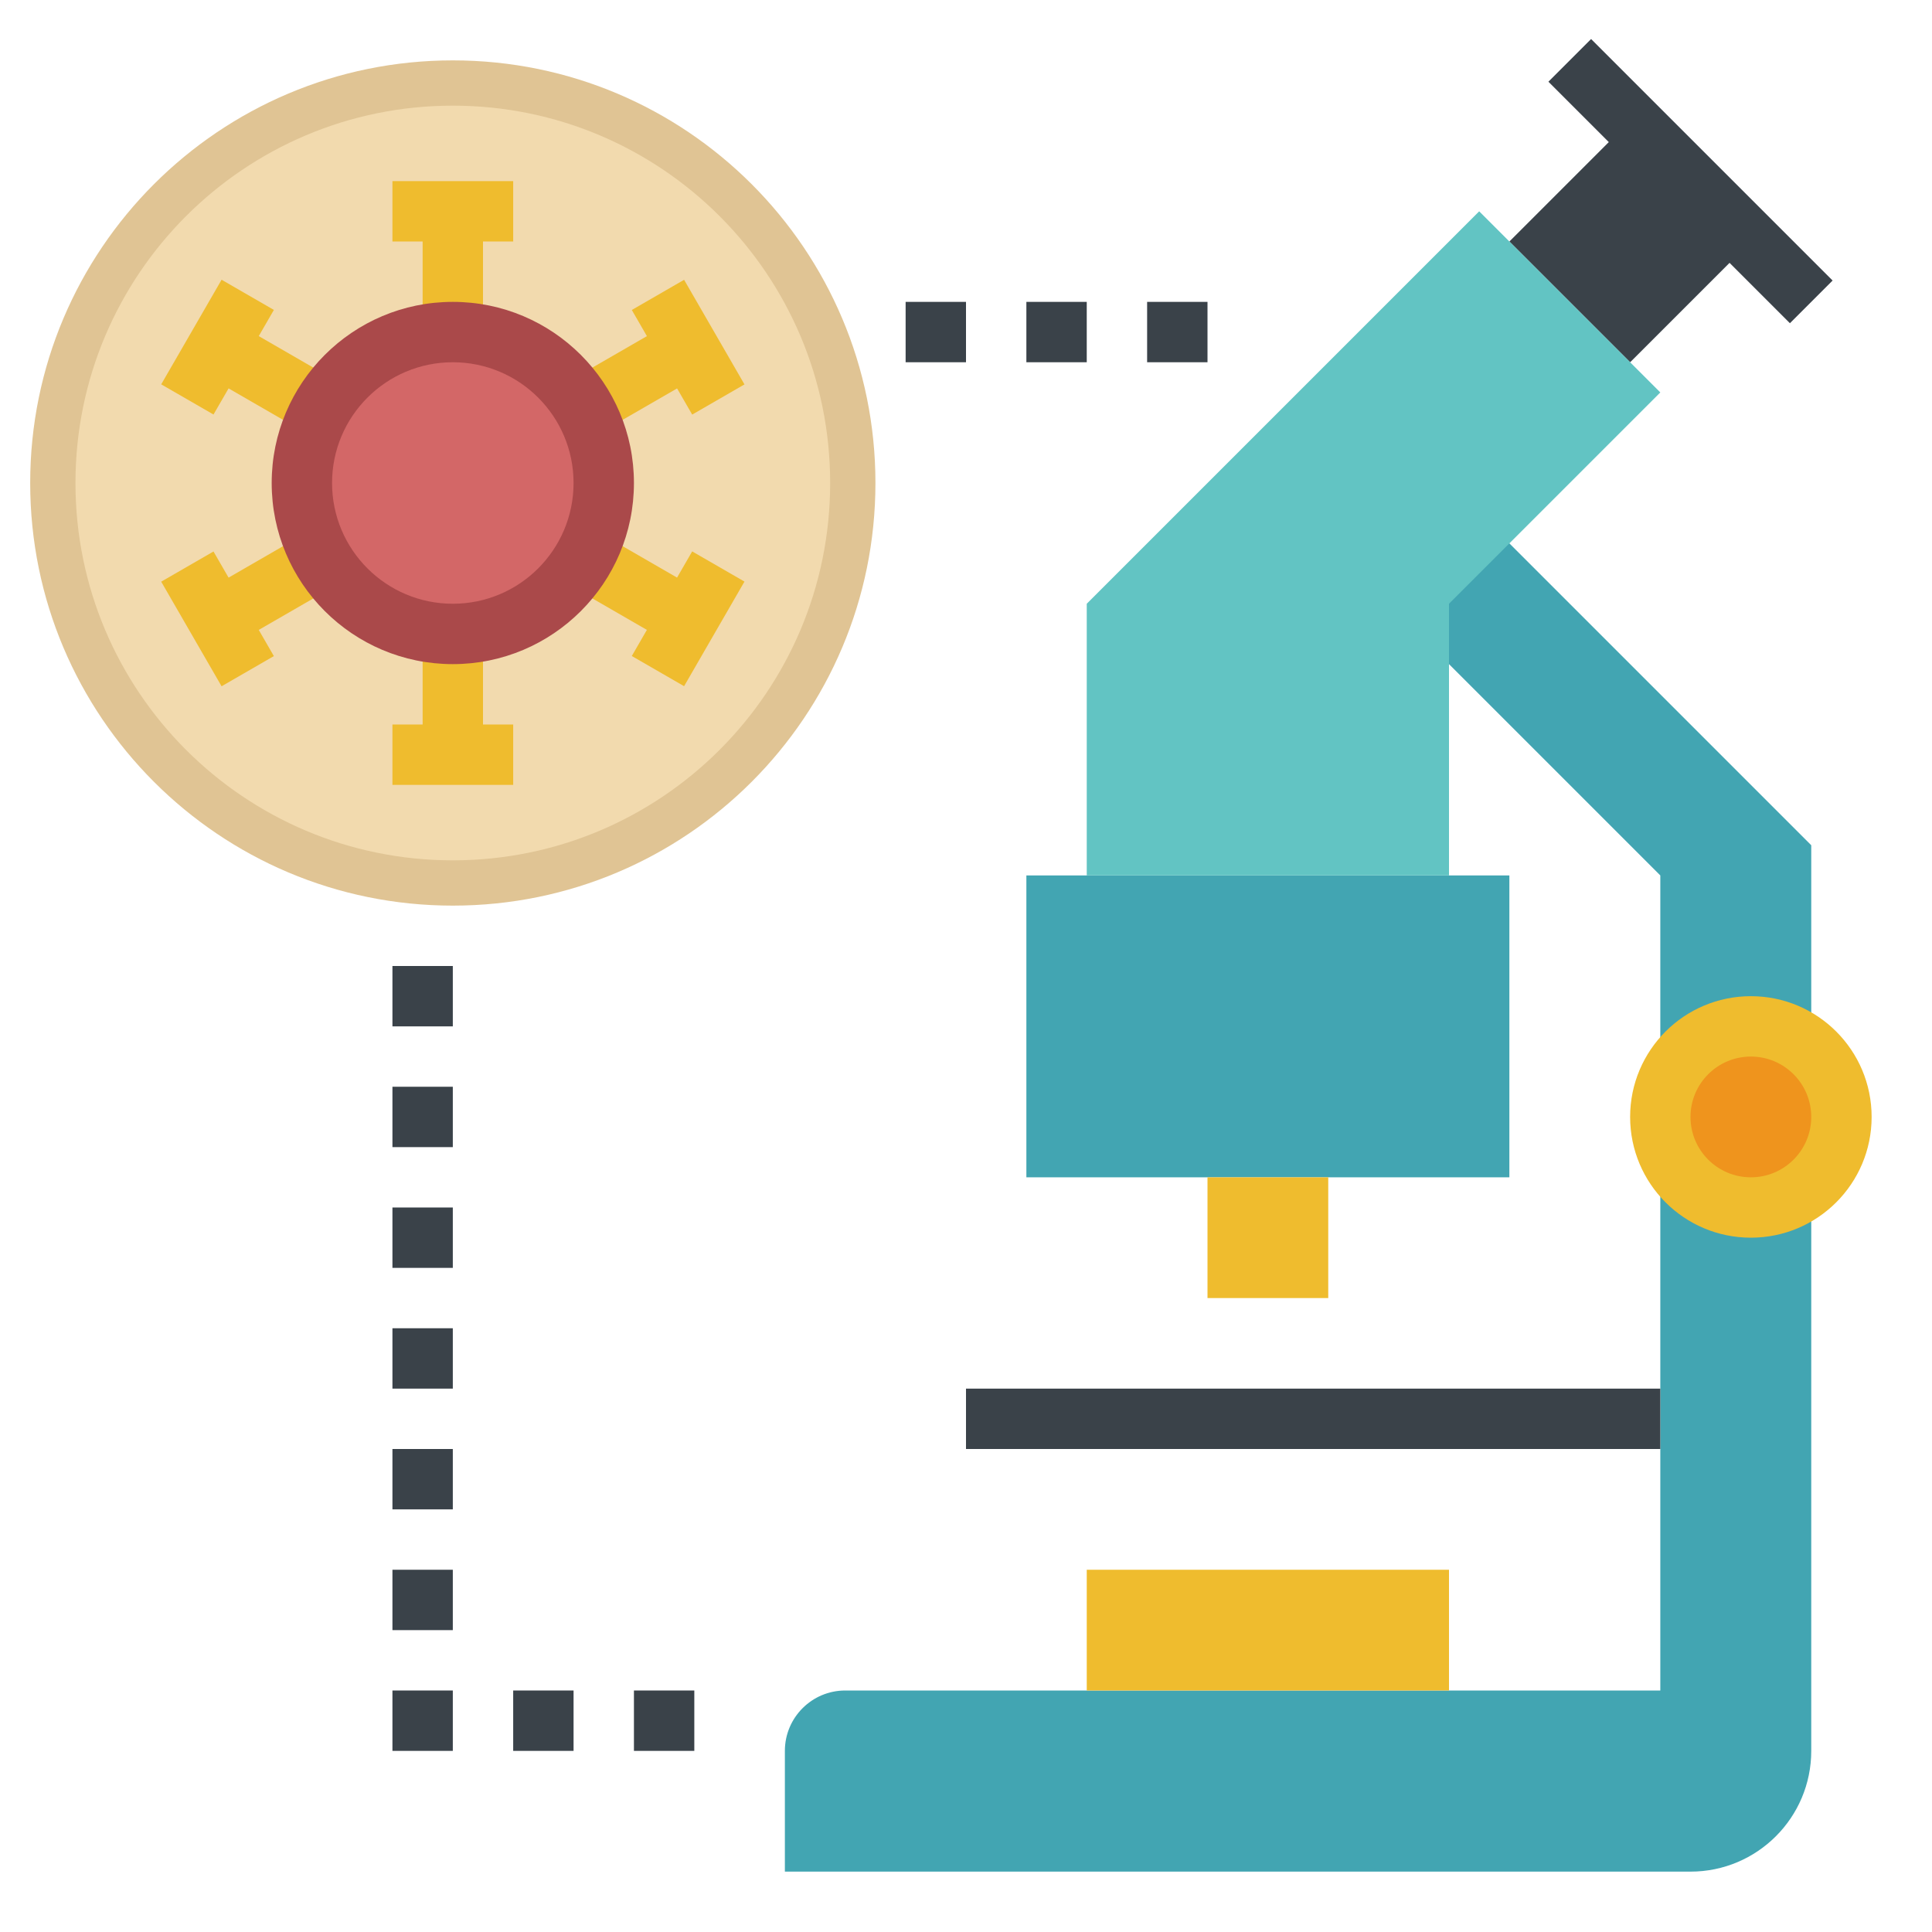
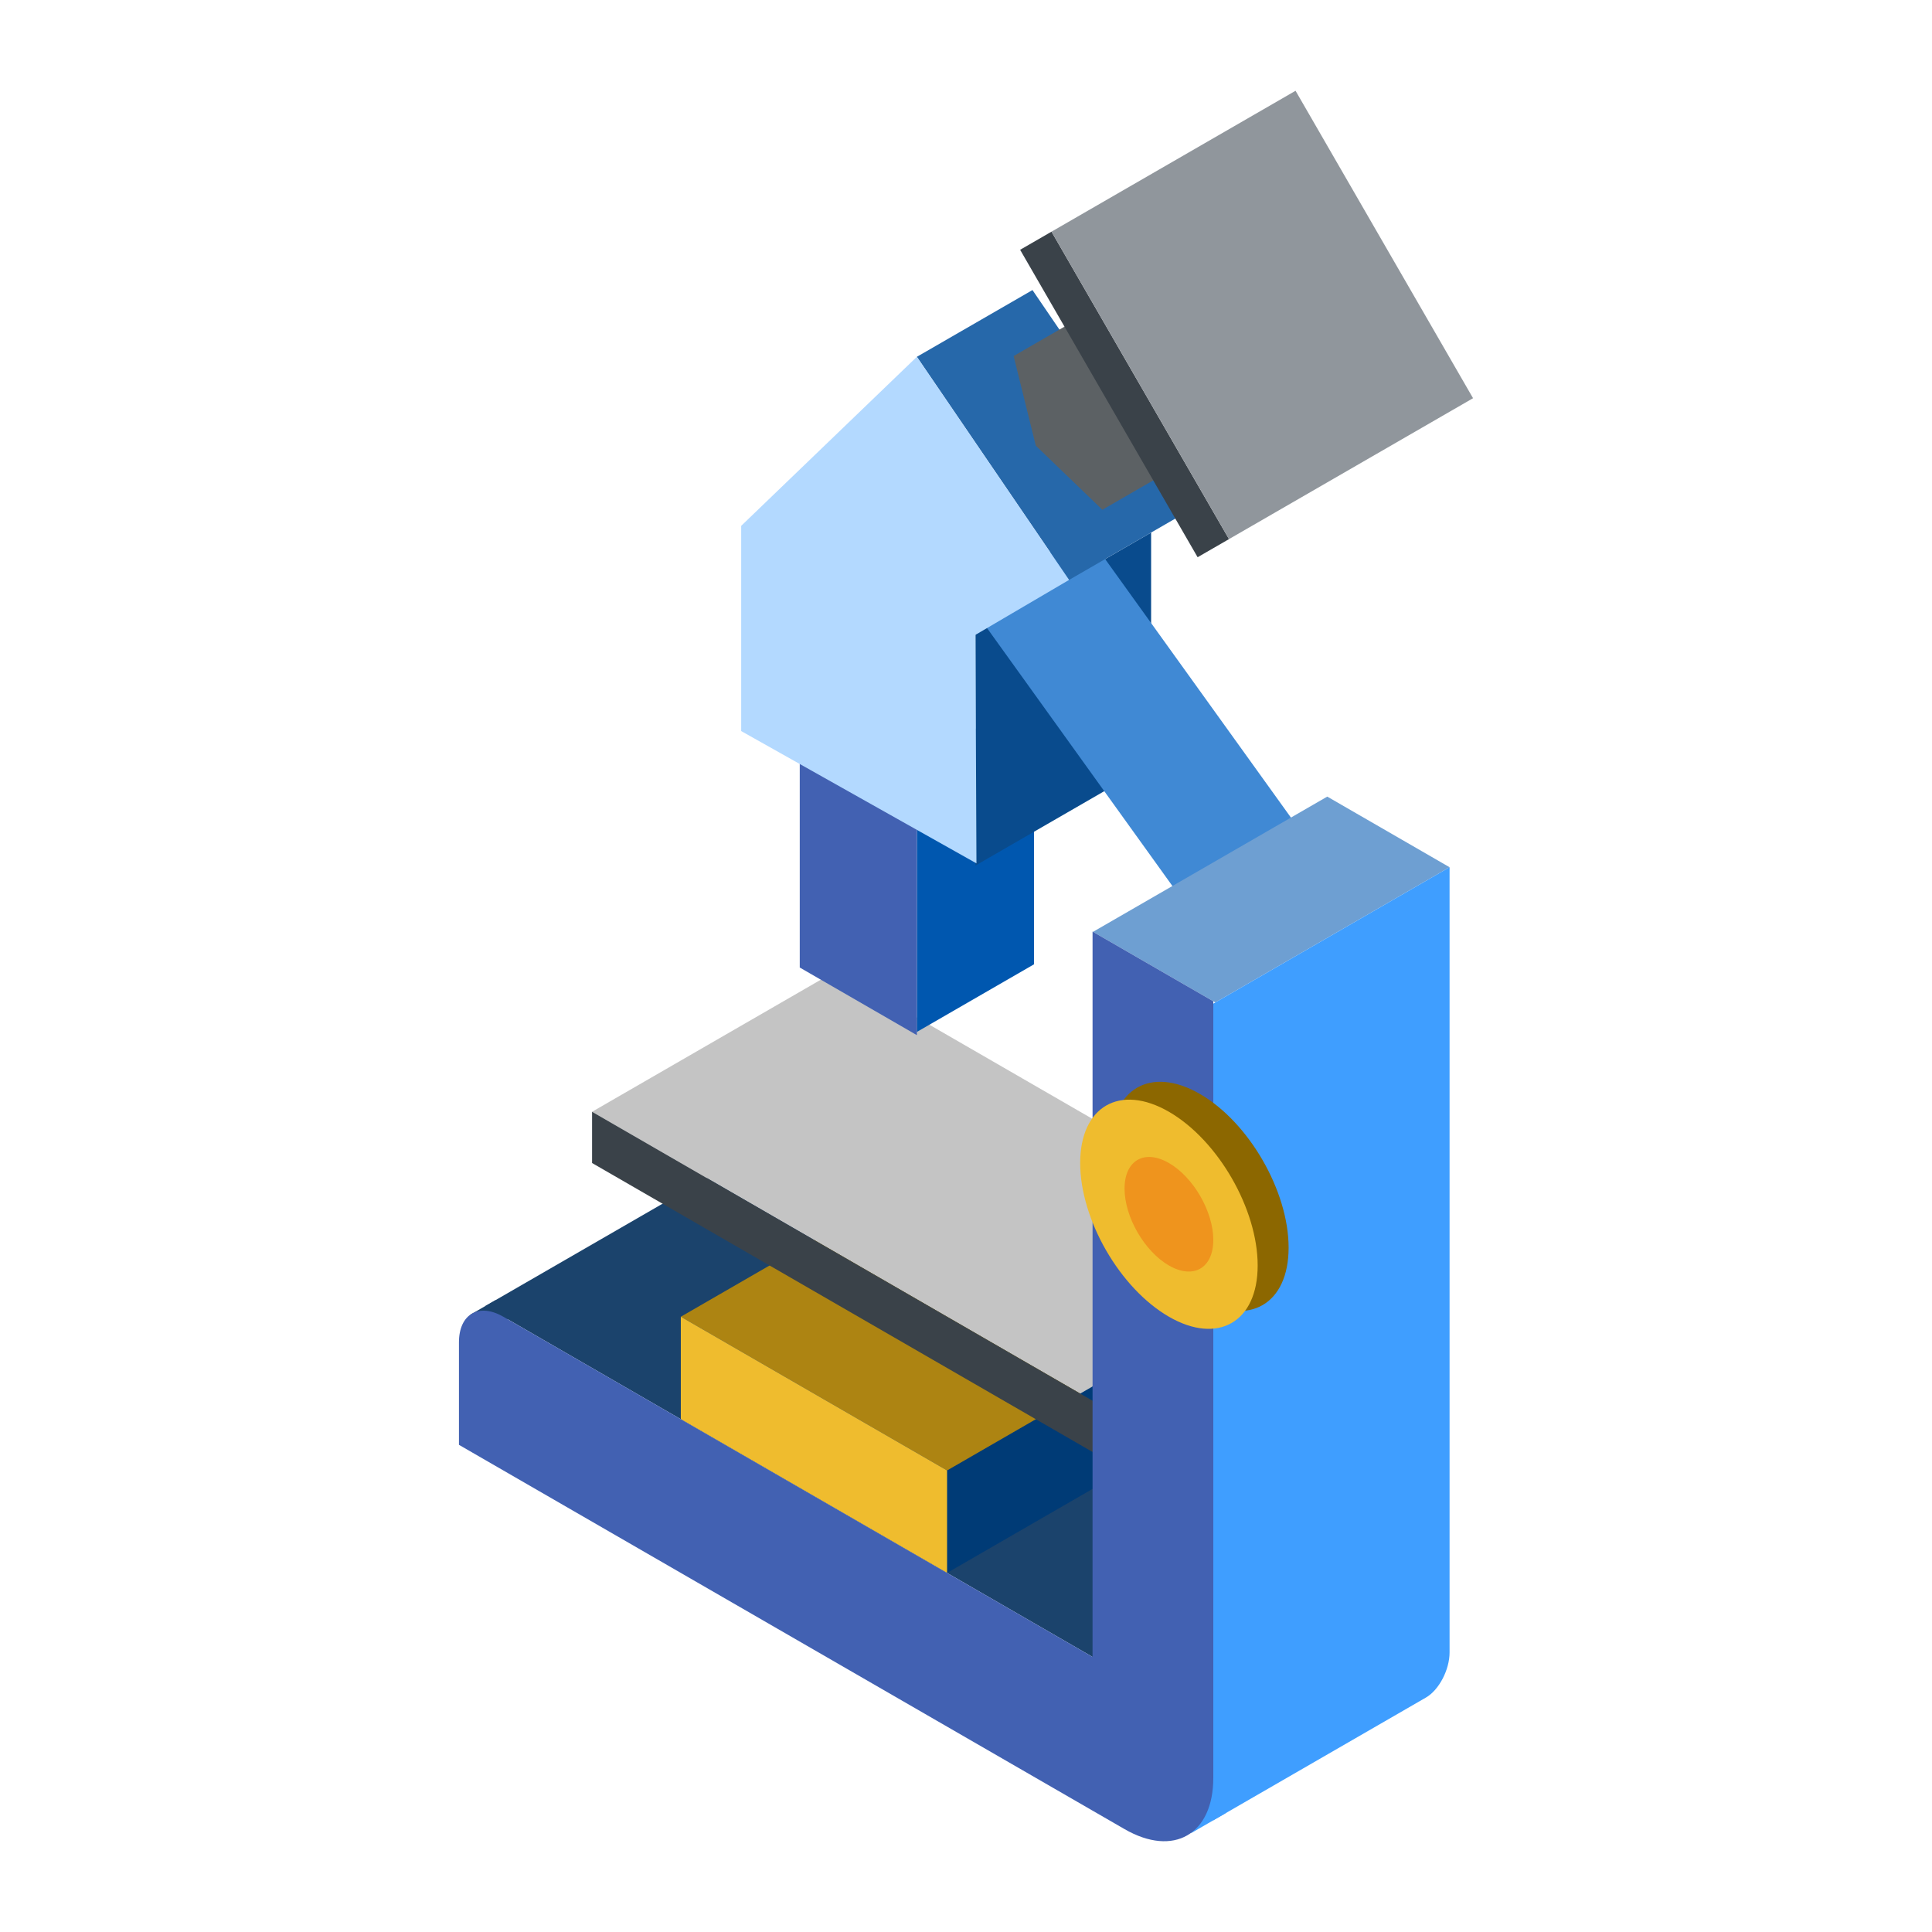
- <svg xmlns="http://www.w3.org/2000/svg" width="800px" height="800px" viewBox="0 0 64 64" id="_x31_-outline-expand" version="1.1" xml:space="preserve">
-   <path d="M29,16c0,7.732-6.268,14-14,14C7.268,30,1,23.732,1,16C1,8.268,7.268,2,15,2C22.733,2,29,8.268,29,16  L29,16z" style="fill:#E0C494;" />
-   <path d="M27.5,16c0,6.904-5.596,12.5-12.5,12.5C8.097,28.5,2.5,22.904,2.5,16C2.5,9.096,8.097,3.5,15,3.5  C21.904,3.5,27.5,9.096,27.5,16L27.5,16z" style="fill:#F2DAAE;" />
-   <rect height="4" style="fill:#EFBC2E;" width="2" x="14" y="7" />
-   <rect height="2" style="fill:#EFBC2E;" width="4" x="13" y="6" />
-   <rect height="4" style="fill:#EFBC2E;" transform="matrix(0.5 -0.866 0.866 0.5 -6.3564 13.9901)" width="2" x="7.938" y="10.5" />
-   <rect height="2" style="fill:#EFBC2E;" transform="matrix(0.4999 -0.8661 0.8661 0.4999 -6.3562 11.9919)" width="4.001" x="5.206" y="10.5" />
-   <rect height="2" style="fill:#EFBC2E;" transform="matrix(0.8661 -0.4999 0.4999 0.8661 -8.5514 7.0799)" width="4" x="6.938" y="18.5" />
-   <rect height="4.001" style="fill:#EFBC2E;" transform="matrix(0.8661 -0.4999 0.4999 0.8661 -9.2833 6.348)" width="2" x="6.206" y="18.5" />
-   <rect height="4" style="fill:#EFBC2E;" width="2" x="14" y="21" />
-   <rect height="2" style="fill:#EFBC2E;" width="4" x="13" y="24" />
-   <rect height="4" style="fill:#EFBC2E;" transform="matrix(0.5 -0.866 0.866 0.5 -6.3563 27.9903)" width="2" x="20.063" y="17.5" />
-   <rect height="2" style="fill:#EFBC2E;" transform="matrix(0.4999 -0.8661 0.8661 0.4999 -6.3552 29.9937)" width="4.001" x="20.795" y="19.5" />
-   <rect height="2" style="fill:#EFBC2E;" transform="matrix(0.8661 -0.4999 0.4999 0.8661 -3.4281 12.2039)" width="4" x="19.063" y="11.5" />
-   <rect height="4.001" style="fill:#EFBC2E;" transform="matrix(0.8661 -0.4999 0.4999 0.8661 -2.6962 12.9358)" width="2" x="21.795" y="9.5" />
-   <path d="M21,16c0,3.313-2.687,6-6,6c-3.313,0-6-2.687-6-6c0-3.313,2.687-6,6-6C18.313,10,21,12.687,21,16  L21,16z" style="fill:#AA494A;" />
-   <path d="M19,16c0,2.208-1.791,4-4,4c-2.208,0-4-1.791-4-4c0-2.208,1.791-4,4-4C17.209,12,19,13.792,19,16  L19,16z" style="fill:#D36767;" />
-   <rect height="5.657" style="fill:#3A4249;" transform="matrix(0.7071 -0.7071 0.7071 0.7071 10.1595 40.5272)" width="5.657" x="51.172" y="5.172" />
-   <rect height="11.314" style="fill:#3A4249;" transform="matrix(0.7071 -0.7071 0.7071 0.7071 12.1595 41.3557)" width="2" x="55.001" y="0.343" />
-   <path d="M49,17l11,11v30c0,2.209-1.791,4-4,4H26v-4c0-1.104,0.896-2,2-2h27V29l-9-9L49,17z" style="fill:#42A5B2;" />
-   <rect height="10" style="fill:#42A5B2;" width="16" x="34" y="29" />
-   <polygon points="36,29 36,20 49,7 55,13 48,20 48,29 " style="fill:#62C4C3;" />
-   <rect height="4" style="fill:#EFBC2E;" width="4" x="40" y="39" />
-   <rect height="2" style="fill:#3A4249;" width="23" x="32" y="46" />
-   <rect height="4" style="fill:#EFBC2E;" width="12" x="36" y="52" />
-   <path d="M62,37c0,2.209-1.791,4-4,4c-2.209,0-4-1.791-4-4c0-2.209,1.791-4,4-4C60.209,33,62,34.791,62,37  L62,37z" style="fill:#EFBC2E;" />
-   <path d="M60,37c0,1.104-0.895,2-2,2c-1.104,0-2-0.895-2-2c0-1.104,0.895-2,2-2C59.105,35,60,35.896,60,37  L60,37z" style="fill:#EF941D;" />
-   <rect height="2" style="fill:#3A4249;" width="2" x="13" y="32" />
-   <rect height="2" style="fill:#3A4249;" width="2" x="13" y="36" />
-   <rect height="2" style="fill:#3A4249;" width="2" x="13" y="40" />
-   <rect height="2" style="fill:#3A4249;" width="2" x="13" y="44" />
-   <rect height="2" style="fill:#3A4249;" width="2" x="13" y="48" />
-   <rect height="2" style="fill:#3A4249;" width="2" x="13" y="52" />
-   <rect height="2" style="fill:#3A4249;" width="2" x="13" y="56" />
-   <rect height="2" style="fill:#3A4249;" width="2" x="17" y="56" />
-   <rect height="2" style="fill:#3A4249;" width="2" x="21" y="56" />
-   <rect height="2" style="fill:#3A4249;" width="2" x="30" y="10" />
-   <rect height="2" style="fill:#3A4249;" width="2" x="34" y="10" />
-   <rect height="2" style="fill:#3A4249;" width="2" x="38" y="10" />
+ <svg xmlns="http://www.w3.org/2000/svg" width="100%" height="100%" viewBox="0 0 800 800" version="1.1" xml:space="preserve" style="fill-rule:evenodd;clip-rule:evenodd;stroke-linejoin:round;stroke-miterlimit:2;">
+   <g transform="matrix(1,0,0,1,-32.5714,-6.254052)">
+     <g transform="matrix(0.866025,-0.5,1,0.57735,0,0)">
+       <rect x="-419.46" y="590.529" width="12.088" height="9.265" style="fill:rgb(27,67,108);" />
+     </g>
+     <g transform="matrix(0.866025,-0.5,0.993689,0.573707,5.339951,3.083022)">
+       <rect x="-412.35" y="588.905" width="120.542" height="257.238" style="fill:rgb(27,67,108);" />
+     </g>
+     <g transform="matrix(0.866025,-0.5,1,0.57735,-0,-0)">
+       <rect x="-306.267" y="542.97" width="116.691" height="211.302" style="fill:rgb(196,196,196);" />
+     </g>
+     <g transform="matrix(0.866025,-0.5,0,1.154701,0,0)">
+       <rect x="490.433" y="745.089" width="74.267" height="36.744" style="fill:rgb(0,59,118);" />
+     </g>
+     <g transform="matrix(0.866025,-0.5,1,0.57735,0,0)">
+       <rect x="-369.917" y="634.84" width="63.65" height="110.248" style="fill:rgb(173,132,18);" />
+     </g>
+     <g transform="matrix(0.761933,-0.439902,0,1.214314,22.38238,-123.4165)">
+       <rect x="511.653" y="552.158" width="63.65" height="91.869" style="fill:rgb(0,87,175);" />
+     </g>
+     <g transform="matrix(0.866025,-0.5,0,0.989754,0,88.08929)">
+       <rect x="504" y="437.163" width="84" height="96.883" style="fill:rgb(9,75,141);" />
+     </g>
+     <g transform="matrix(0.866025,-0.5,1,0.57735,0,0)">
+       <path d="M51.853,437.163L-29.463,607.485C-29.463,621.852 -29.625,620.36 -57.463,621.625C-86.21,621.625 -86.124,621.562 -86.124,607.485L-4.808,437.163L51.853,437.163Z" style="fill:rgb(64,137,212);" />
+     </g>
+     <g transform="matrix(0.888253,-0.512833,1,0.57735,-3.095771,1.787344)">
+       <path d="M139.276,339.482L84.677,451.003L30.785,451.003L85.383,339.482L139.276,339.482Z" style="fill:rgb(38,104,170);" />
+     </g>
+     <g transform="matrix(4.872814,-2.813321,6.496169,11.25169,169.3384,239.4523)">
+       <path d="M56.829,5.172L56.829,10.829L51.172,10.829L49.288,8L51.172,5.172L56.829,5.172Z" style="fill:rgb(92,97,100);" />
+     </g>
+     <g transform="matrix(6.496169,-3.750565,6.496169,11.25169,95.45883,312.1122)">
+       <rect x="55.001" y="0.343" width="2" height="11.314" style="fill:rgb(58,66,73);" />
+     </g>
+     <g transform="matrix(3.031089,1.75,-0,11.28843,260.6736,-92.86435)">
+       <rect x="34" y="29" width="16" height="10" style="fill:rgb(66,97,178);" />
+     </g>
+     <g transform="matrix(9.187059,5.304151,-0,10.6083,-16.25121,-191.0974)">
+       <rect x="32" y="46" width="23" height="2" style="fill:rgb(58,66,73);" />
+     </g>
+     <g transform="matrix(9.187059,5.304151,-0,10.6083,-16.25121,-191.0974)">
+       <rect x="36" y="52" width="12" height="4" style="fill:rgb(239,188,46);" />
+     </g>
+     <g transform="matrix(0.866025,-0.5,0,1.154701,0,0)">
+       <path d="M657.062,322.483L741.93,469.478L625.239,469.478L540.371,322.483L657.062,322.483Z" style="fill:rgb(144,150,156);" />
+     </g>
+     <g transform="matrix(0.838191,-0.48393,1,0.57735,-3.117435,1.799852)">
+       <rect x="-112" y="582.161" width="115.719" height="50.648" style="fill:rgb(110,159,210);" />
+     </g>
+     <g transform="matrix(9.187059,5.304151,-0,10.6083,-16.25121,-191.0974)">
+       <path d="M38.721,27.779L38.721,19.769L46.639,9.211L53.499,14.49L49.279,18.745L49.325,27.641L38.721,27.779Z" style="fill:rgb(179,217,255);fill-rule:nonzero;" />
+     </g>
+     <g transform="matrix(0.752781,-0.434618,0,1.162766,79.94883,-53.62434)">
+       <path d="M734.424,634.84L734.424,914.454C734.424,920.646 728.601,925.673 721.427,925.673L604.457,925.673L604.457,634.84L734.424,634.84Z" style="fill:rgb(63,158,255);" />
+     </g>
+     <g transform="matrix(0.866025,-0.5,0,1.154701,-0,0)">
+       <rect x="607.125" y="903.924" width="16.43" height="21.748" style="fill:rgb(63,158,255);" />
+     </g>
+     <g transform="matrix(9.187059,5.304151,0,10.6083,-16.25121,-191.0974)">
+       <path d="M54.558,27.687L60,27.687L60,58C60,60.209 58.209,62 56,62L26,62L26,58C26,56.896 26.896,56 28,56L54.558,56L54.558,27.687Z" style="fill:rgb(66,97,178);fill-rule:nonzero;" />
+     </g>
+     <g transform="matrix(9.187059,5.304151,-0,10.6083,-3.440567,-198.4936)">
+       <path d="M62,37C62,39.209 60.209,41 58,41C55.791,41 54,39.209 54,37C54,34.791 55.791,33 58,33C60.209,33 62,34.791 62,37Z" style="fill:rgb(140,103,0);fill-rule:nonzero;" />
+     </g>
+     <g transform="matrix(9.187059,5.304151,-0,10.6083,-16.25121,-191.0974)">
+       <path d="M62,37C62,39.209 60.209,41 58,41C55.791,41 54,39.209 54,37C54,34.791 55.791,33 58,33C60.209,33 62,34.791 62,37Z" style="fill:rgb(239,188,46);fill-rule:nonzero;" />
+     </g>
+     <g transform="matrix(9.187059,5.304151,-0,10.6083,-16.25121,-191.0974)">
+       <path d="M60,37C60,38.104 59.105,39 58,39C56.896,39 56,38.105 56,37C56,35.896 56.895,35 58,35C59.105,35 60,35.896 60,37Z" style="fill:rgb(239,148,29);fill-rule:nonzero;" />
+     </g>
+   </g>
</svg>
